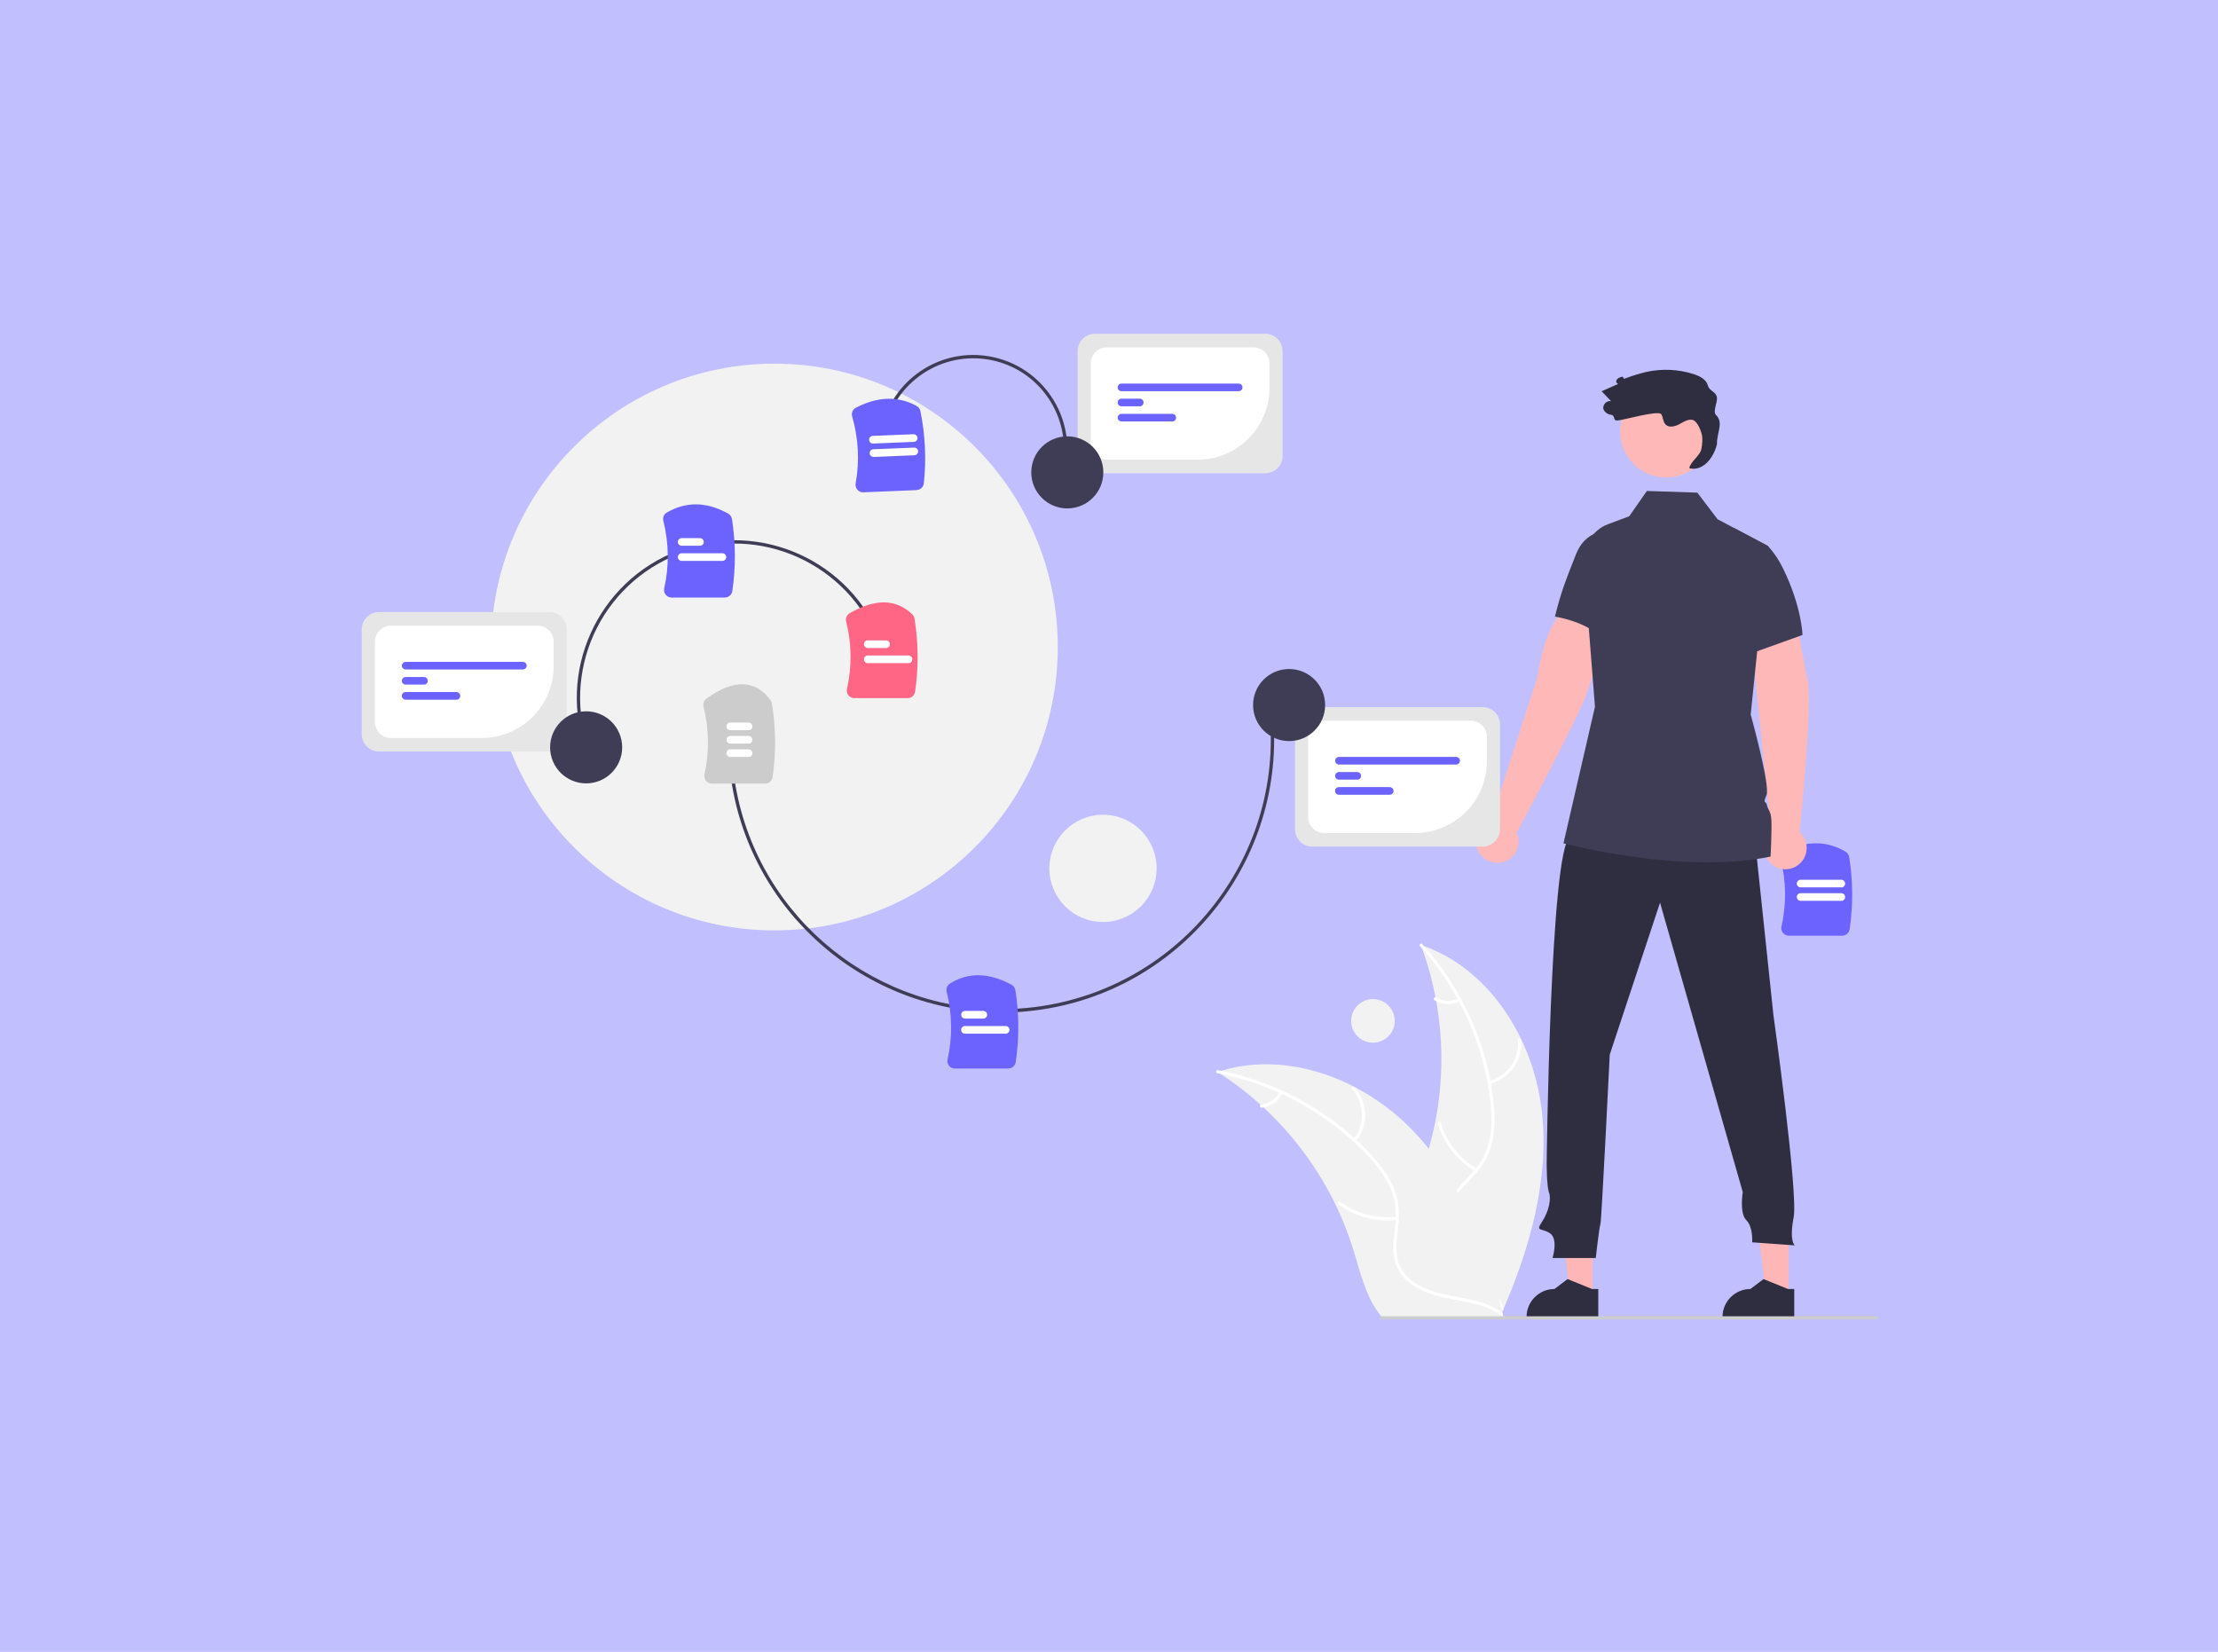
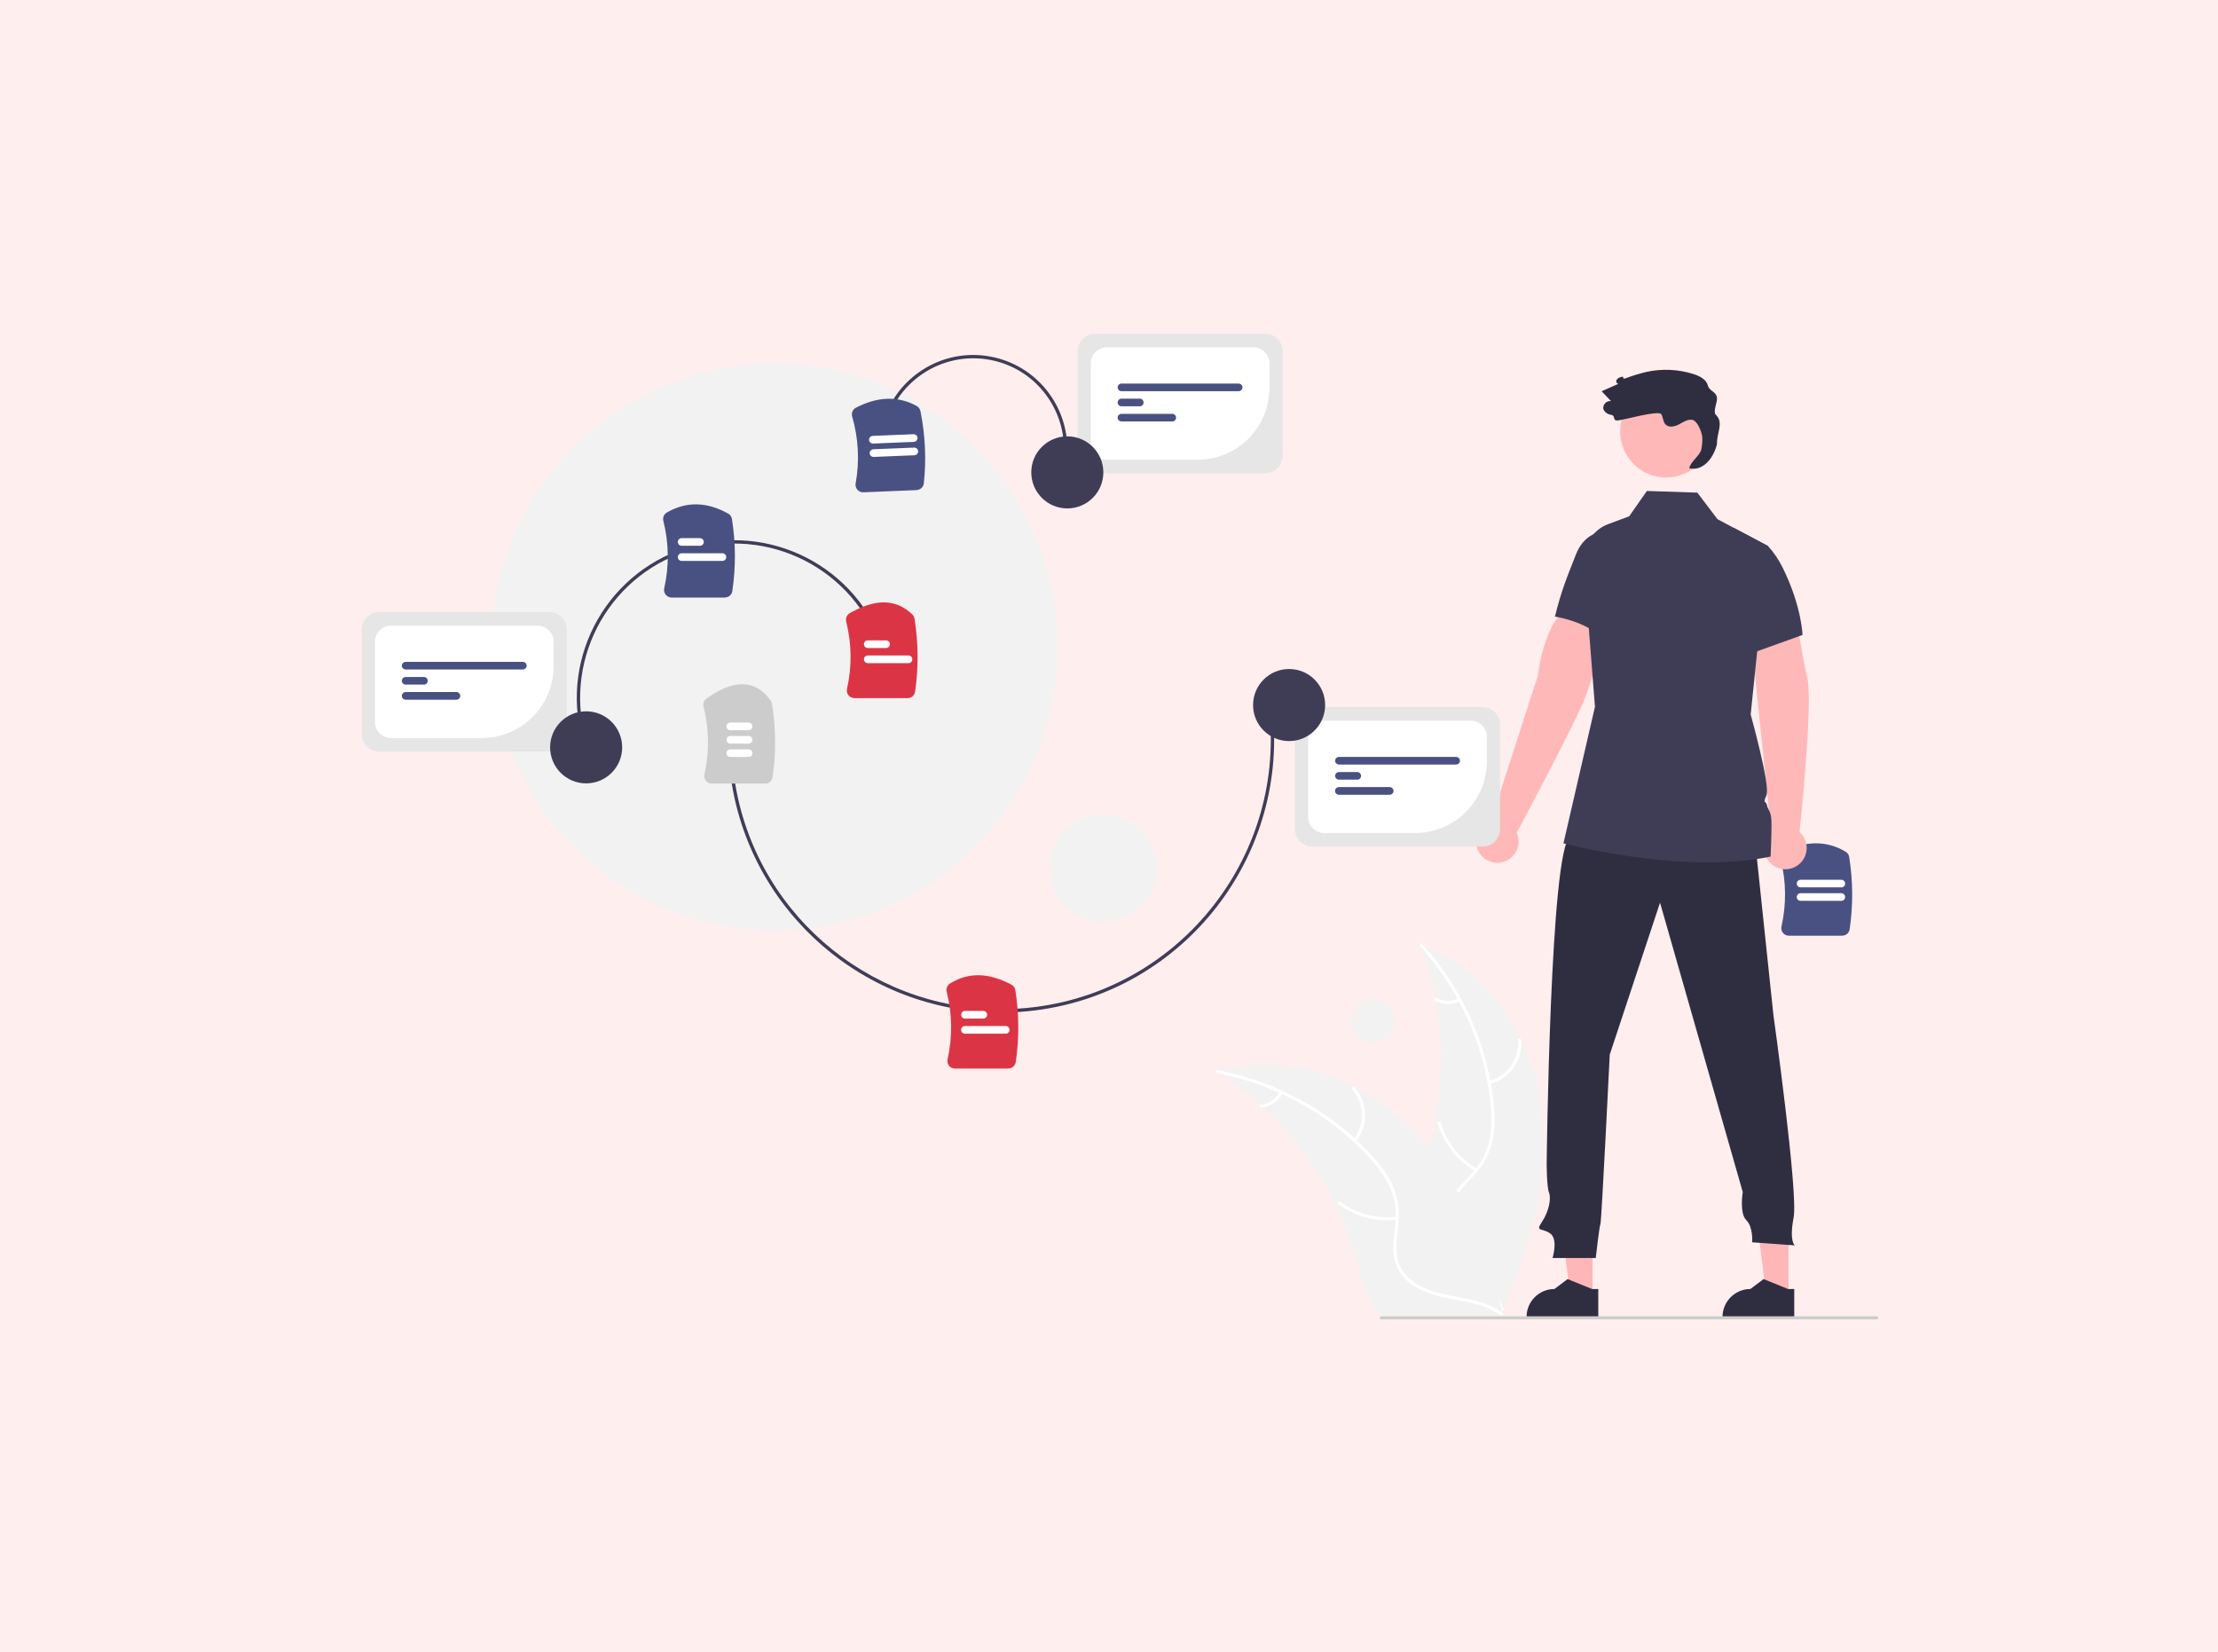
<svg xmlns="http://www.w3.org/2000/svg" id="Layer_1" viewBox="0 0 333 248">
  <defs>
-     <style>.cls-1{fill:#e6e6e6;}.cls-1,.cls-2,.cls-3,.cls-4,.cls-5,.cls-6,.cls-7,.cls-8,.cls-9,.cls-10,.cls-11{stroke-width:0px;}.cls-2{fill:#c2bfff;}.cls-3{fill:#ccc;}.cls-4{fill:#6c63ff;}.cls-5{fill:#fff;}.cls-6{fill:#3f3d56;}.cls-7{fill:#ffb6b6;}.cls-8{fill:#ff6584;}.cls-9{fill:#ffb8b8;}.cls-10{fill:#f2f2f2;}.cls-11{fill:#2f2e41;}</style>
+     <style>.cls-1{fill:#fee;}.cls-1,.cls-2,.cls-3,.cls-4,.cls-5,.cls-6,.cls-7,.cls-8,.cls-9,.cls-10,.cls-11{stroke-width:0px;}.cls-2{fill:#e6e6e6;}.cls-3{fill:#db3545;}.cls-4{fill:#ccc;}.cls-5{fill:#495182;}.cls-6{fill:#fff;}.cls-7{fill:#3f3d56;}.cls-8{fill:#ffb6b6;}.cls-9{fill:#ffb8b8;}.cls-10{fill:#f2f2f2;}.cls-11{fill:#2f2e41;}</style>
  </defs>
-   <rect class="cls-2" width="333" height="248" />
-   <path class="cls-4" d="m276.57,140.48h-8c-.35,0-.67-.16-.89-.43-.21-.26-.29-.61-.22-.94.75-3.32.72-6.77-.11-10.07-.13-.52.12-1.06.61-1.29,3.34-1.56,6.41-1.52,9.13.12.29.17.49.46.54.79.57,3.59.6,7.25.07,10.84-.08.56-.56.98-1.12.97Z" />
-   <path class="cls-5" d="m276.45,135.24h-6.12c-.32,0-.57-.26-.57-.57s.26-.57.57-.57h6.12c.32,0,.57.26.57.58,0,.32-.26.57-.57.57h0Z" />
-   <path class="cls-5" d="m276.45,133.22h-6.12c-.32,0-.57-.26-.57-.57s.26-.57.57-.57h6.12c.32,0,.57.26.57.58,0,.32-.26.57-.57.57h0Z" />
+   <rect class="cls-1" width="333" height="248" />
+   <path class="cls-5" d="m276.57,140.48h-8c-.35,0-.67-.16-.89-.43-.21-.26-.29-.61-.22-.94.75-3.32.72-6.77-.11-10.07-.13-.52.12-1.06.61-1.29,3.34-1.56,6.41-1.52,9.13.12.29.17.49.46.54.79.57,3.59.6,7.25.07,10.84-.08.56-.56.98-1.12.97Z" />
+   <path class="cls-6" d="m276.45,135.24h-6.12c-.32,0-.57-.26-.57-.57s.26-.57.57-.57h6.12c.32,0,.57.26.57.58,0,.32-.26.57-.57.57h0Z" />
+   <path class="cls-6" d="m276.45,133.22h-6.12c-.32,0-.57-.26-.57-.57s.26-.57.57-.57h6.12c.32,0,.57.26.57.58,0,.32-.26.57-.57.57h0Z" />
  <circle class="cls-10" cx="116.27" cy="97.14" r="42.54" />
  <circle class="cls-10" cx="165.6" cy="130.37" r="8.05" />
  <circle class="cls-10" cx="206.13" cy="153.27" r="3.27" />
  <path class="cls-10" d="m231.39,166.14c-1.38-10.54-7.99-20.9-18.07-24.27,4.04,10.84,4.11,22.75.21,33.64-1.52,4.19-3.65,8.7-2.16,12.9.92,2.62,3.15,4.61,5.63,5.85,2.48,1.24,5.23,1.82,7.95,2.39l.54.44c4.24-9.75,7.29-20.4,5.91-30.95Z" />
-   <path class="cls-5" d="m213.22,142.07c5.9,6.53,9.6,14.75,10.56,23.5.19,1.88.23,3.8-.17,5.65-.4,1.8-1.28,3.46-2.54,4.81-1.15,1.28-2.48,2.46-3.3,4-.86,1.62-.89,3.46-.28,5.17.75,2.1,2.2,3.8,3.68,5.42,1.64,1.79,3.38,3.63,4.09,6.02.09.29.53.14.44-.15-1.23-4.15-5.29-6.49-7.24-10.23-.91-1.74-1.3-3.77-.47-5.62.73-1.62,2.09-2.83,3.27-4.12,1.24-1.35,2.18-2.83,2.66-4.61.49-1.82.53-3.75.39-5.62-.36-4.24-1.39-8.4-3.05-12.33-1.86-4.49-4.48-8.63-7.74-12.23-.2-.22-.51.13-.31.35h0Z" />
-   <path class="cls-5" d="m223.64,162.74c2.99-.75,4.99-3.54,4.74-6.61-.03-.3-.49-.27-.47.03.24,2.86-1.64,5.46-4.42,6.14-.29.07-.14.52.15.44Z" />
-   <path class="cls-5" d="m221.74,175.46c-2.63-1.55-4.57-4.02-5.45-6.94-.09-.29-.53-.14-.44.15.92,3.03,2.95,5.61,5.69,7.21.26.15.47-.27.21-.42h0Z" />
-   <path class="cls-5" d="m218.97,149.91c-1.08.52-2.34.46-3.37-.15-.26-.16-.47.27-.21.42,1.14.67,2.53.74,3.73.17.12-.04.18-.17.15-.3-.04-.12-.17-.19-.3-.15Z" />
+   <path class="cls-6" d="m213.22,142.07c5.9,6.53,9.6,14.75,10.56,23.5.19,1.88.23,3.8-.17,5.65-.4,1.8-1.28,3.46-2.54,4.81-1.15,1.28-2.48,2.46-3.3,4-.86,1.62-.89,3.46-.28,5.17.75,2.1,2.2,3.8,3.68,5.42,1.64,1.79,3.38,3.63,4.09,6.02.09.29.53.14.44-.15-1.23-4.15-5.29-6.49-7.24-10.23-.91-1.74-1.3-3.77-.47-5.62.73-1.62,2.09-2.83,3.27-4.12,1.24-1.35,2.18-2.83,2.66-4.61.49-1.82.53-3.75.39-5.62-.36-4.24-1.39-8.4-3.05-12.33-1.86-4.49-4.48-8.63-7.74-12.23-.2-.22-.51.13-.31.35h0Z" />
+   <path class="cls-6" d="m223.64,162.74c2.99-.75,4.99-3.54,4.74-6.61-.03-.3-.49-.27-.47.03.24,2.86-1.64,5.46-4.42,6.14-.29.07-.14.52.15.44Z" />
+   <path class="cls-6" d="m221.74,175.46c-2.63-1.55-4.57-4.02-5.45-6.94-.09-.29-.53-.14-.44.15.92,3.03,2.95,5.61,5.69,7.21.26.15.47-.27.21-.42h0Z" />
+   <path class="cls-6" d="m218.97,149.91c-1.08.52-2.34.46-3.37-.15-.26-.16-.47.27-.21.42,1.14.67,2.53.74,3.73.17.12-.04.18-.17.15-.3-.04-.12-.17-.19-.3-.15Z" />
  <path class="cls-10" d="m182.76,160.91c.16.1.32.2.48.31,2.13,1.38,4.14,2.93,6.02,4.64.15.13.29.26.44.4,4.48,4.16,8.15,9.11,10.82,14.61,1.06,2.19,1.95,4.45,2.67,6.78.99,3.21,1.81,6.77,3.74,9.39.2.28.41.54.65.79l17.34-.11s.08-.04.12-.06l.69.03c-.03-.12-.06-.25-.09-.37-.02-.07-.04-.14-.05-.21-.01-.05-.02-.09-.03-.14,0-.02,0-.03-.01-.04,0-.04-.02-.08-.03-.12-.18-.71-.36-1.41-.55-2.12t0,0c-1.45-5.38-3.37-10.69-6.03-15.54-.08-.15-.16-.3-.25-.44-1.21-2.18-2.6-4.25-4.15-6.21-.85-1.07-1.76-2.09-2.71-3.06-2.47-2.51-5.33-4.62-8.46-6.25-6.24-3.24-13.45-4.45-20.08-2.41-.17.05-.34.1-.51.16Z" />
-   <path class="cls-5" d="m182.8,161.13c8.64,1.66,16.55,6,22.58,12.41,1.28,1.38,2.47,2.89,3.27,4.61.76,1.68,1.06,3.54.87,5.37-.15,1.72-.5,3.45-.23,5.18.29,1.82,1.38,3.3,2.89,4.3,1.86,1.22,4.04,1.71,6.2,2.11,2.39.44,4.88.87,6.89,2.35.24.18.51-.21.26-.39-3.49-2.57-8.13-2-11.94-3.81-1.78-.84-3.31-2.23-3.76-4.21-.39-1.73-.04-3.52.13-5.26.17-1.82.04-3.57-.65-5.29-.71-1.75-1.83-3.31-3.08-4.72-2.84-3.17-6.17-5.87-9.85-8.01-4.19-2.46-8.77-4.19-13.55-5.11-.3-.06-.33.41-.03.47Z" />
-   <path class="cls-5" d="m203.56,171.36c1.94-2.39,1.85-5.84-.2-8.13-.2-.22-.56.08-.36.3,1.91,2.14,1.98,5.35.17,7.57-.19.23.2.5.39.26Z" />
-   <path class="cls-5" d="m209.71,182.67c-3.03.35-6.07-.46-8.53-2.26-.24-.18-.51.21-.26.39,2.56,1.87,5.73,2.7,8.88,2.33.3-.04.21-.5-.09-.46h0Z" />
-   <path class="cls-5" d="m192.12,163.93c-.55,1.06-1.59,1.78-2.78,1.91-.3.03-.21.49.09.46,1.31-.15,2.47-.94,3.08-2.11.07-.11.04-.25-.06-.33-.11-.07-.25-.04-.33.06h0Z" />
+   <path class="cls-6" d="m182.8,161.13c8.64,1.66,16.55,6,22.58,12.41,1.28,1.38,2.47,2.89,3.27,4.61.76,1.68,1.06,3.54.87,5.37-.15,1.72-.5,3.45-.23,5.18.29,1.82,1.38,3.3,2.89,4.3,1.86,1.22,4.04,1.71,6.2,2.11,2.39.44,4.88.87,6.89,2.35.24.18.51-.21.26-.39-3.49-2.57-8.13-2-11.94-3.81-1.78-.84-3.31-2.23-3.76-4.21-.39-1.73-.04-3.52.13-5.26.17-1.82.04-3.57-.65-5.29-.71-1.75-1.83-3.31-3.08-4.72-2.84-3.17-6.17-5.87-9.85-8.01-4.19-2.46-8.77-4.19-13.55-5.11-.3-.06-.33.41-.03.47Z" />
+   <path class="cls-6" d="m203.56,171.36c1.94-2.39,1.85-5.84-.2-8.13-.2-.22-.56.08-.36.3,1.91,2.14,1.98,5.35.17,7.57-.19.23.2.5.39.26Z" />
+   <path class="cls-6" d="m209.71,182.67c-3.03.35-6.07-.46-8.53-2.26-.24-.18-.51.21-.26.39,2.56,1.87,5.73,2.7,8.88,2.33.3-.04.21-.5-.09-.46h0Z" />
+   <path class="cls-6" d="m192.12,163.93c-.55,1.06-1.59,1.78-2.78,1.91-.3.03-.21.49.09.46,1.31-.15,2.47-.94,3.08-2.11.07-.11.04-.25-.06-.33-.11-.07-.25-.04-.33.06h0Z" />
  <path class="cls-9" d="m265.92,124.93l-2.34-22.69-.62-9.34,6.56-1.19s.98,6.42,1.84,10.19c.85,3.72-1.13,22.53-1.18,23.03,1.31,1.18,1.43,3.19.25,4.51-1.18,1.31-3.19,1.43-4.51.25-1.31-1.18-1.43-3.19-.25-4.51.08-.09.16-.17.25-.25h0Z" />
-   <polygon class="cls-7" points="239.1 194.61 235.76 194.61 234.17 181.73 239.1 181.74 239.1 194.61" />
+   <polygon class="cls-8" points="239.1 194.61 235.76 194.61 234.17 181.73 239.1 181.74 239.1 194.61" />
  <path class="cls-11" d="m239.95,197.85h-10.76v-.14c0-2.31,1.88-4.19,4.19-4.19h0l1.97-1.49,3.67,1.49h.94s0,4.33,0,4.33Z" />
-   <polygon class="cls-7" points="268.52 194.61 265.18 194.61 263.6 181.73 268.52 181.74 268.52 194.61" />
+   <polygon class="cls-8" points="268.52 194.61 265.18 194.61 263.6 181.73 268.52 181.74 268.52 194.61" />
  <path class="cls-11" d="m269.37,197.85h-10.76v-.14c0-2.31,1.88-4.19,4.19-4.19h0l1.97-1.49,3.67,1.49h.94s0,4.33,0,4.33Z" />
-   <path class="cls-11" d="m263.44,125.7l2.81,26.67s3.74,26.71,3.04,30.39c-.7,3.69.18,4.21.18,4.21l-6.41-.46s.18-2.28-.88-3.33-.53-4.21-.53-4.21l-12.42-43.45-7.55,22.81s-1.23,25.1-1.4,25.45-.7,5.09-.7,5.09h-6.49s.88-2.81-.35-3.69-2.28-.18-1.23-1.75,1.4-3.51,1.05-4.39-.35-4.39-.35-4.39c0,0,.53-47.38,3.51-48.96,2.98-1.58,27.73,0,27.73,0Z" />
+   <path class="cls-11" d="m263.44,125.7l2.81,26.67s3.74,26.71,3.04,30.39c-.7,3.69.18,4.21.18,4.21l-6.41-.46s.18-2.28-.88-3.33-.53-4.21-.53-4.21l-12.42-43.45-7.55,22.81s-1.23,25.1-1.4,25.45-.7,5.09-.7,5.09h-6.49s.88-2.81-.35-3.69-2.28-.18-1.23-1.75c1.05-1.58,1.4-3.51,1.05-4.39-.35-.88-.35-4.39-.35-4.39,0,0,.53-47.38,3.51-48.96,2.98-1.58,27.73,0,27.73,0Z" />
  <circle class="cls-9" cx="250.15" cy="64.78" r="6.91" />
-   <path class="cls-6" d="m270.62,95.33l-6.79,2.44-2.07.74-1.51-19.29,5.18,2.75s.02.01.02.02c.9.99,1.65,2.11,2.23,3.31,2.84,5.78,2.94,10.03,2.94,10.03Z" />
+   <path class="cls-7" d="m270.62,95.33l-6.79,2.44-2.07.74-1.51-19.29,5.18,2.75s.02.01.02.02c.9.99,1.65,2.11,2.23,3.31,2.84,5.78,2.94,10.03,2.94,10.03Z" />
  <path class="cls-9" d="m223.83,123.3s6.9-21.45,7.02-21.71c.9-6.87,3.5-9.9,3.89-9.57l6.71,2.33s-2,6.32-3.35,10.08c-1.29,3.59-10.14,20.16-10.39,20.59.73,1.61.02,3.5-1.59,4.23-1.61.73-3.5.02-4.23-1.59-.73-1.61-.02-3.5,1.59-4.23.11-.05.22-.09.33-.13h0Z" />
-   <path class="cls-6" d="m244.68,80.47s-5.81-2.85-8.07,2.75c-1.48,3.77-2.18,5.42-3.16,9.35,0,0,5.92.89,7.82,4.24l3.4-16.33Z" />
-   <path class="cls-6" d="m265.83,128.6c-13.37,2.76-31.1-1.99-31.1-1.99l4.73-20.5-1.68-21.45c-.21-2.62,1.29-5.08,3.61-5.95l3.21-1.2,2.65-3.8,7.58.25,3.03,3.99,2.39,1.27,5.18,2.75h.02v.02l-1.63,15.77-.98,9.51s2.98,10.7,2.37,12.12c-.61,1.42-.08.73.07,1.49.15.76.6.81.67,2.3.07,1.49-.12,5.42-.12,5.42Z" />
+   <path class="cls-7" d="m244.68,80.47s-5.81-2.85-8.07,2.75c-1.48,3.77-2.18,5.42-3.16,9.35,0,0,5.92.89,7.82,4.24l3.4-16.33Z" />
+   <path class="cls-7" d="m265.83,128.6c-13.37,2.76-31.1-1.99-31.1-1.99l4.73-20.5-1.68-21.45c-.21-2.62,1.29-5.08,3.61-5.95l3.21-1.2,2.65-3.8,7.58.25,3.03,3.99,2.39,1.27,5.18,2.75h.02v.02l-1.63,15.77-.98,9.51s2.98,10.7,2.37,12.12c-.61,1.42-.08.73.07,1.49.15.76.6.81.67,2.3.07,1.49-.12,5.42-.12,5.42Z" />
  <path class="cls-11" d="m257.64,62.32c-.55-.54.28-1.96.12-2.71-.18-.86-1.13-.89-1.35-1.74-.24-.91-1.22-1.41-2.12-1.7-2.31-.74-4.77-.85-7.13-.33-1.05.26-2.08.57-3.09.95-.7.25-.02-.42-.72-.18-.26.06-.5.21-.65.43-.13.24.04.62.31.57-.85.38-1.7.75-2.55,1.13.48.5.95,1,1.43,1.5-.68-.19-1.4.62-1.13,1.27.22.42.63.7,1.1.76.77.15.19.88.97.86s6.22-1.61,6.6-.93c.27.49.24,1.13.63,1.53.49.51,1.36.32,1.98,0,.63-.33,1.27-.79,1.97-.71.74.08,1.3,1.45,1.48,2.17.18.72.07,1.48-.05,2.21-.15.96-1.67,1.93-1.82,2.89,1.69.47,3.5-1.02,4.16-3.6-.07-1.63,1.04-3.21-.12-4.36Z" />
-   <path class="cls-6" d="m150.28,152.01c-20.33,0-38.02-15.17-40.63-35.85l.5-.06c2.58,20.43,20.05,35.41,40.13,35.41,1.71,0,3.41-.11,5.1-.32,22.15-2.8,37.89-23.09,35.09-45.24l.5-.06c2.83,22.42-13.1,42.97-35.52,45.8-1.71.22-3.44.33-5.17.33Z" />
-   <path class="cls-4" d="m151.37,160.43h-8c-.35,0-.67-.16-.89-.43-.21-.26-.29-.61-.22-.94.76-3.35.71-6.84-.13-10.17-.12-.47.08-.97.49-1.23,2.77-1.72,5.78-1.66,9.22.16.32.17.54.47.6.82.57,3.58.59,7.22.06,10.8-.08.56-.56.98-1.12.97Z" />
-   <path class="cls-3" d="m114.87,117.64h-8c-.35,0-.67-.16-.89-.43-.21-.26-.29-.61-.22-.94.76-3.36.71-6.86-.14-10.2-.11-.45.06-.92.44-1.19,4.12-2.96,7.36-2.87,9.63.26.1.14.17.31.2.48.61,3.66.64,7.39.1,11.06-.08.56-.56.98-1.12.97Z" />
-   <path class="cls-5" d="m147.63,152.92h-2.75c-.32,0-.57-.26-.57-.58,0-.32.26-.57.57-.57h2.75c.32,0,.57.26.57.58,0,.32-.26.57-.57.57Z" />
-   <path class="cls-5" d="m150.99,155.19h-6.12c-.32,0-.57-.26-.57-.58,0-.32.26-.57.57-.57h6.12c.32,0,.57.26.57.58,0,.32-.26.57-.57.57Z" />
-   <path class="cls-5" d="m112.39,109.63h-2.75c-.32,0-.57-.26-.57-.58,0-.32.26-.57.57-.57h2.75c.32,0,.57.26.57.58,0,.32-.26.57-.57.57Z" />
-   <path class="cls-5" d="m112.39,111.64h-2.75c-.32,0-.57-.26-.57-.58,0-.32.26-.57.57-.57h2.75c.32,0,.57.26.57.58,0,.32-.26.57-.57.57Z" />
-   <path class="cls-5" d="m112.39,113.65h-2.75c-.32,0-.57-.26-.57-.58,0-.32.26-.57.57-.57h2.75c.32,0,.57.26.57.58,0,.32-.26.57-.57.57Z" />
-   <path class="cls-1" d="m222.61,127.1h-25.59c-1.43,0-2.58-1.16-2.59-2.59v-15.76c0-1.43,1.16-2.58,2.59-2.59h25.59c1.43,0,2.58,1.16,2.59,2.59v15.76c0,1.43-1.16,2.58-2.59,2.59Z" />
-   <path class="cls-5" d="m212.44,125.07h-13.62c-1.34,0-2.42-1.09-2.42-2.42v-12.03c0-1.34,1.09-2.42,2.42-2.42h21.99c1.34,0,2.42,1.09,2.42,2.42v3.66c0,5.96-4.83,10.78-10.79,10.79Z" />
-   <path class="cls-4" d="m218.62,114.78h-17.6c-.32,0-.57-.26-.57-.57s.26-.57.57-.57h17.6c.32,0,.57.26.57.57s-.26.57-.57.57h0Z" />
-   <path class="cls-4" d="m203.77,117.05h-2.75c-.32,0-.57-.26-.57-.57s.26-.57.57-.57h2.75c.32,0,.57.26.57.58,0,.32-.26.57-.57.57h0Z" />
-   <path class="cls-4" d="m208.64,119.32h-7.63c-.32,0-.57-.26-.57-.58,0-.32.26-.57.57-.57h7.63c.32,0,.57.26.58.57s-.26.57-.57.58h0,0Z" />
-   <circle class="cls-6" cx="193.54" cy="105.85" r="5.41" />
-   <path class="cls-6" d="m132.27,64.68c1.51-7.65,8.93-12.63,16.58-11.12,7.65,1.51,12.63,8.93,11.12,16.58l-.49-.1c1.45-7.38-3.35-14.54-10.72-15.99-7.38-1.45-14.54,3.35-15.99,10.72,0,0,0,0,0,0l-.49-.1Z" />
-   <path class="cls-4" d="m137.63,73.58l-8,.33c-.35.02-.68-.13-.91-.39-.22-.26-.32-.6-.26-.93.61-3.35.43-6.79-.52-10.06-.15-.51.08-1.07.56-1.32,3.28-1.7,6.35-1.79,9.12-.26.29.16.5.44.57.77.72,3.56.9,7.22.51,10.83-.05.56-.52,1-1.08,1.02Z" />
-   <path class="cls-5" d="m137.29,68.35l-6.12.25c-.32.01-.58-.23-.6-.55-.01-.32.23-.58.55-.6,0,0,0,0,0,0l6.12-.25c.32-.01.58.23.6.55.01.32-.23.58-.55.6h0Z" />
-   <path class="cls-5" d="m137.2,66.34l-6.12.25c-.32.01-.58-.23-.6-.55-.01-.32.23-.58.55-.6l6.12-.25c.32-.01.58.23.6.55.01.32-.23.58-.55.6Z" />
-   <path class="cls-1" d="m189.97,71.05h-25.59c-1.43,0-2.58-1.16-2.59-2.59v-15.76c0-1.43,1.16-2.58,2.59-2.59h25.59c1.43,0,2.58,1.16,2.59,2.59v15.76c0,1.43-1.16,2.58-2.59,2.59Z" />
-   <path class="cls-5" d="m179.8,69.02h-13.62c-1.34,0-2.42-1.09-2.42-2.42v-12.03c0-1.34,1.09-2.42,2.42-2.42h21.99c1.34,0,2.42,1.09,2.42,2.42v3.66c0,5.96-4.83,10.78-10.79,10.79Z" />
-   <path class="cls-4" d="m185.97,58.73h-17.6c-.32,0-.57-.26-.57-.57,0-.32.26-.57.57-.57h17.6c.32,0,.57.26.57.57,0,.32-.26.57-.57.57h0Z" />
-   <path class="cls-4" d="m171.12,61h-2.75c-.32,0-.57-.26-.57-.58,0-.32.26-.57.57-.57h2.75c.32,0,.57.26.57.58,0,.32-.26.57-.57.57Z" />
-   <path class="cls-4" d="m176,63.27h-7.63c-.32,0-.57-.26-.57-.57s.26-.57.57-.57h7.63c.32,0,.57.26.57.58,0,.32-.26.57-.57.57Z" />
-   <circle class="cls-6" cx="160.24" cy="70.92" r="5.41" />
-   <path class="cls-3" d="m281.75,198.08h-74.37c-.13,0-.23-.1-.23-.23s.1-.23.23-.23h74.37c.13,0,.23.1.23.23s-.1.23-.23.23Z" />
-   <path class="cls-6" d="m88.13,113.15c-4.62-12.23,1.54-25.89,13.76-30.51,12.23-4.62,25.89,1.54,30.51,13.76h0l-.47.18c-4.53-11.97-17.9-18-29.86-13.47-11.97,4.53-18,17.9-13.47,29.86l-.47.18Z" />
-   <path class="cls-4" d="m108.83,89.71h-8c-.35,0-.67-.16-.89-.43-.21-.26-.29-.61-.22-.94.76-3.34.71-6.82-.13-10.15-.12-.48.09-.99.52-1.24,2.9-1.69,6-1.64,9.2.15.31.17.52.47.58.81.57,3.58.59,7.23.06,10.82-.08.56-.56.98-1.12.97Z" />
-   <path class="cls-5" d="m105.09,81.94h-2.75c-.32,0-.57-.26-.57-.58,0-.32.26-.57.57-.57h2.75c.32,0,.57.26.57.58,0,.32-.26.57-.57.57Z" />
-   <path class="cls-5" d="m108.46,84.21h-6.12c-.32,0-.57-.26-.57-.58,0-.32.26-.57.57-.57h6.12c.32,0,.57.26.57.58,0,.32-.26.57-.57.57Z" />
-   <path class="cls-1" d="m82.49,112.83h-25.59c-1.43,0-2.58-1.16-2.59-2.59v-15.76c0-1.43,1.16-2.58,2.59-2.59h25.59c1.43,0,2.58,1.16,2.59,2.59v15.76c0,1.43-1.16,2.58-2.59,2.59Z" />
-   <path class="cls-5" d="m72.33,110.8h-13.62c-1.34,0-2.42-1.09-2.42-2.42v-12.03c0-1.34,1.09-2.42,2.42-2.42h21.99c1.34,0,2.42,1.09,2.42,2.42v3.66c0,5.96-4.83,10.78-10.79,10.79Z" />
-   <path class="cls-4" d="m78.5,100.51h-17.6c-.32,0-.57-.26-.57-.57s.26-.57.57-.57h17.6c.32,0,.57.26.57.57s-.26.57-.57.57h0Z" />
-   <path class="cls-4" d="m63.65,102.78h-2.75c-.32,0-.57-.26-.57-.57s.26-.57.57-.57h2.75c.32,0,.57.26.57.58,0,.32-.26.57-.57.57h0Z" />
-   <path class="cls-4" d="m68.53,105.05h-7.63c-.32,0-.57-.26-.57-.58,0-.32.26-.57.57-.57h7.63c.32,0,.57.26.57.58,0,.32-.26.57-.57.57h0Z" />
-   <circle class="cls-6" cx="88" cy="112.2" r="5.41" />
-   <path class="cls-8" d="m136.27,104.81h-8c-.35,0-.67-.16-.89-.43-.21-.26-.29-.61-.22-.94.76-3.34.72-6.81-.12-10.13-.12-.49.1-1,.53-1.25,3.89-2.23,6.97-2.16,9.41.19.17.17.28.39.32.62.59,3.63.62,7.33.09,10.97-.08.56-.56.98-1.12.97Z" />
-   <path class="cls-5" d="m133.03,97.29h-2.75c-.32,0-.57-.26-.57-.58,0-.32.26-.57.57-.57h2.75c.32,0,.57.26.57.58,0,.32-.26.57-.57.57Z" />
-   <path class="cls-5" d="m136.4,99.56h-6.12c-.32,0-.57-.26-.57-.58,0-.32.26-.57.57-.57h6.12c.32,0,.57.26.57.58,0,.32-.26.57-.57.57Z" />
+   <path class="cls-7" d="m150.28,152.01c-20.33,0-38.02-15.17-40.63-35.85l.5-.06c2.58,20.43,20.05,35.41,40.13,35.41,1.71,0,3.41-.11,5.1-.32,22.15-2.8,37.89-23.09,35.09-45.24l.5-.06c2.83,22.42-13.1,42.97-35.52,45.8-1.71.22-3.44.33-5.17.33Z" />
+   <path class="cls-3" d="m151.37,160.43h-8c-.35,0-.67-.16-.89-.43-.21-.26-.29-.61-.22-.94.76-3.35.71-6.84-.13-10.17-.12-.47.08-.97.49-1.23,2.77-1.72,5.78-1.66,9.22.16.32.17.54.47.6.82.57,3.58.59,7.22.06,10.8-.08.56-.56.98-1.12.97Z" />
+   <path class="cls-4" d="m114.87,117.64h-8c-.35,0-.67-.16-.89-.43-.21-.26-.29-.61-.22-.94.76-3.36.71-6.86-.14-10.2-.11-.45.06-.92.44-1.19,4.12-2.96,7.36-2.87,9.63.26.1.14.17.31.2.48.61,3.66.64,7.39.1,11.06-.08.56-.56.98-1.12.97Z" />
+   <path class="cls-6" d="m147.63,152.92h-2.75c-.32,0-.57-.26-.57-.58,0-.32.26-.57.57-.57h2.75c.32,0,.57.26.57.58,0,.32-.26.57-.57.57Z" />
+   <path class="cls-6" d="m150.99,155.19h-6.12c-.32,0-.57-.26-.57-.58,0-.32.26-.57.57-.57h6.12c.32,0,.57.26.57.58,0,.32-.26.57-.57.57Z" />
+   <path class="cls-6" d="m112.39,109.63h-2.75c-.32,0-.57-.26-.57-.58,0-.32.26-.57.57-.57h2.75c.32,0,.57.26.57.58,0,.32-.26.57-.57.57Z" />
+   <path class="cls-6" d="m112.39,111.64h-2.75c-.32,0-.57-.26-.57-.58,0-.32.26-.57.57-.57h2.75c.32,0,.57.26.57.58,0,.32-.26.57-.57.57Z" />
+   <path class="cls-6" d="m112.39,113.65h-2.75c-.32,0-.57-.26-.57-.58,0-.32.26-.57.57-.57h2.75c.32,0,.57.26.57.58,0,.32-.26.57-.57.57Z" />
+   <path class="cls-2" d="m222.61,127.1h-25.59c-1.43,0-2.58-1.16-2.59-2.59v-15.76c0-1.43,1.16-2.58,2.59-2.59h25.59c1.43,0,2.58,1.16,2.59,2.59v15.76c0,1.43-1.16,2.58-2.59,2.59Z" />
+   <path class="cls-6" d="m212.44,125.07h-13.62c-1.34,0-2.42-1.09-2.42-2.42v-12.03c0-1.34,1.09-2.42,2.42-2.42h21.99c1.34,0,2.42,1.09,2.42,2.42v3.66c0,5.96-4.83,10.78-10.79,10.79Z" />
+   <path class="cls-5" d="m218.62,114.78h-17.6c-.32,0-.57-.26-.57-.57s.26-.57.57-.57h17.6c.32,0,.57.26.57.57s-.26.57-.57.57h0Z" />
+   <path class="cls-5" d="m203.77,117.05h-2.75c-.32,0-.57-.26-.57-.57s.26-.57.57-.57h2.75c.32,0,.57.26.57.58,0,.32-.26.57-.57.57h0Z" />
+   <path class="cls-5" d="m208.64,119.32h-7.63c-.32,0-.57-.26-.57-.58,0-.32.26-.57.57-.57h7.63c.32,0,.57.26.58.57s-.26.57-.57.58h0,0Z" />
+   <circle class="cls-7" cx="193.54" cy="105.85" r="5.41" />
+   <path class="cls-7" d="m132.27,64.68c1.51-7.65,8.93-12.63,16.58-11.12,7.65,1.51,12.63,8.93,11.12,16.58l-.49-.1c1.45-7.38-3.35-14.54-10.72-15.99-7.38-1.45-14.54,3.35-15.99,10.72,0,0,0,0,0,0l-.49-.1Z" />
+   <path class="cls-5" d="m137.63,73.58l-8,.33c-.35.02-.68-.13-.91-.39-.22-.26-.32-.6-.26-.93.61-3.35.43-6.79-.52-10.06-.15-.51.08-1.07.56-1.32,3.28-1.7,6.35-1.79,9.12-.26.29.16.5.44.57.77.72,3.56.9,7.22.51,10.83-.05.56-.52,1-1.08,1.02Z" />
+   <path class="cls-6" d="m137.29,68.35l-6.12.25c-.32.01-.58-.23-.6-.55-.01-.32.23-.58.55-.6,0,0,0,0,0,0l6.12-.25c.32-.01.58.23.6.55.01.32-.23.58-.55.6h0Z" />
+   <path class="cls-6" d="m137.2,66.34l-6.12.25c-.32.01-.58-.23-.6-.55-.01-.32.23-.58.55-.6l6.12-.25c.32-.01.58.23.6.55.01.32-.23.58-.55.6Z" />
+   <path class="cls-2" d="m189.97,71.05h-25.59c-1.43,0-2.58-1.16-2.59-2.59v-15.76c0-1.43,1.16-2.58,2.59-2.59h25.59c1.43,0,2.58,1.16,2.59,2.59v15.76c0,1.43-1.16,2.58-2.59,2.59Z" />
+   <path class="cls-6" d="m179.8,69.02h-13.62c-1.34,0-2.42-1.09-2.42-2.42v-12.03c0-1.34,1.09-2.42,2.42-2.42h21.99c1.34,0,2.42,1.09,2.42,2.42v3.66c0,5.96-4.83,10.78-10.79,10.79Z" />
+   <path class="cls-5" d="m185.97,58.73h-17.6c-.32,0-.57-.26-.57-.57,0-.32.26-.57.57-.57h17.6c.32,0,.57.26.57.57,0,.32-.26.57-.57.57h0Z" />
+   <path class="cls-5" d="m171.12,61h-2.75c-.32,0-.57-.26-.57-.58,0-.32.26-.57.57-.57h2.75c.32,0,.57.26.57.58,0,.32-.26.57-.57.57Z" />
+   <path class="cls-5" d="m176,63.27h-7.63c-.32,0-.57-.26-.57-.57s.26-.57.57-.57h7.63c.32,0,.57.26.57.58,0,.32-.26.57-.57.57Z" />
+   <circle class="cls-7" cx="160.24" cy="70.92" r="5.41" />
+   <path class="cls-4" d="m281.75,198.08h-74.37c-.13,0-.23-.1-.23-.23s.1-.23.23-.23h74.37c.13,0,.23.1.23.23s-.1.23-.23.23Z" />
+   <path class="cls-7" d="m88.13,113.15c-4.62-12.23,1.54-25.89,13.76-30.51,12.23-4.62,25.89,1.54,30.51,13.76h0l-.47.18c-4.53-11.97-17.9-18-29.86-13.47s-18,17.9-13.47,29.86l-.47.18Z" />
+   <path class="cls-5" d="m108.83,89.71h-8c-.35,0-.67-.16-.89-.43-.21-.26-.29-.61-.22-.94.76-3.34.71-6.82-.13-10.15-.12-.48.09-.99.52-1.24,2.9-1.69,6-1.64,9.2.15.31.17.52.47.58.81.57,3.58.59,7.23.06,10.82-.08.56-.56.98-1.12.97Z" />
+   <path class="cls-6" d="m105.09,81.94h-2.75c-.32,0-.57-.26-.57-.58,0-.32.26-.57.57-.57h2.75c.32,0,.57.26.57.58,0,.32-.26.57-.57.57Z" />
+   <path class="cls-6" d="m108.46,84.21h-6.12c-.32,0-.57-.26-.57-.58,0-.32.26-.57.57-.57h6.12c.32,0,.57.26.57.58,0,.32-.26.57-.57.57Z" />
+   <path class="cls-2" d="m82.49,112.83h-25.59c-1.43,0-2.58-1.16-2.59-2.59v-15.76c0-1.43,1.16-2.58,2.59-2.59h25.59c1.43,0,2.58,1.16,2.59,2.59v15.76c0,1.43-1.16,2.58-2.59,2.59Z" />
+   <path class="cls-6" d="m72.33,110.8h-13.62c-1.34,0-2.42-1.09-2.42-2.42v-12.03c0-1.34,1.09-2.42,2.42-2.42h21.99c1.34,0,2.42,1.09,2.42,2.42v3.66c0,5.96-4.83,10.78-10.79,10.79Z" />
+   <path class="cls-5" d="m78.5,100.51h-17.6c-.32,0-.57-.26-.57-.57s.26-.57.57-.57h17.6c.32,0,.57.26.57.57s-.26.57-.57.57h0Z" />
+   <path class="cls-5" d="m63.65,102.78h-2.75c-.32,0-.57-.26-.57-.57s.26-.57.57-.57h2.75c.32,0,.57.26.57.58,0,.32-.26.57-.57.57h0Z" />
+   <path class="cls-5" d="m68.53,105.05h-7.63c-.32,0-.57-.26-.57-.58,0-.32.26-.57.57-.57h7.63c.32,0,.57.26.57.58,0,.32-.26.57-.57.57h0Z" />
+   <circle class="cls-7" cx="88" cy="112.2" r="5.41" />
+   <path class="cls-3" d="m136.27,104.81h-8c-.35,0-.67-.16-.89-.43-.21-.26-.29-.61-.22-.94.76-3.34.72-6.81-.12-10.13-.12-.49.1-1,.53-1.25,3.89-2.23,6.97-2.16,9.41.19.17.17.28.39.32.62.59,3.63.62,7.33.09,10.97-.08.56-.56.98-1.12.97Z" />
+   <path class="cls-6" d="m133.03,97.29h-2.75c-.32,0-.57-.26-.57-.58,0-.32.26-.57.57-.57h2.75c.32,0,.57.26.57.58,0,.32-.26.57-.57.57Z" />
+   <path class="cls-6" d="m136.4,99.56h-6.12c-.32,0-.57-.26-.57-.58,0-.32.26-.57.57-.57h6.12c.32,0,.57.26.57.58,0,.32-.26.57-.57.57Z" />
</svg>
